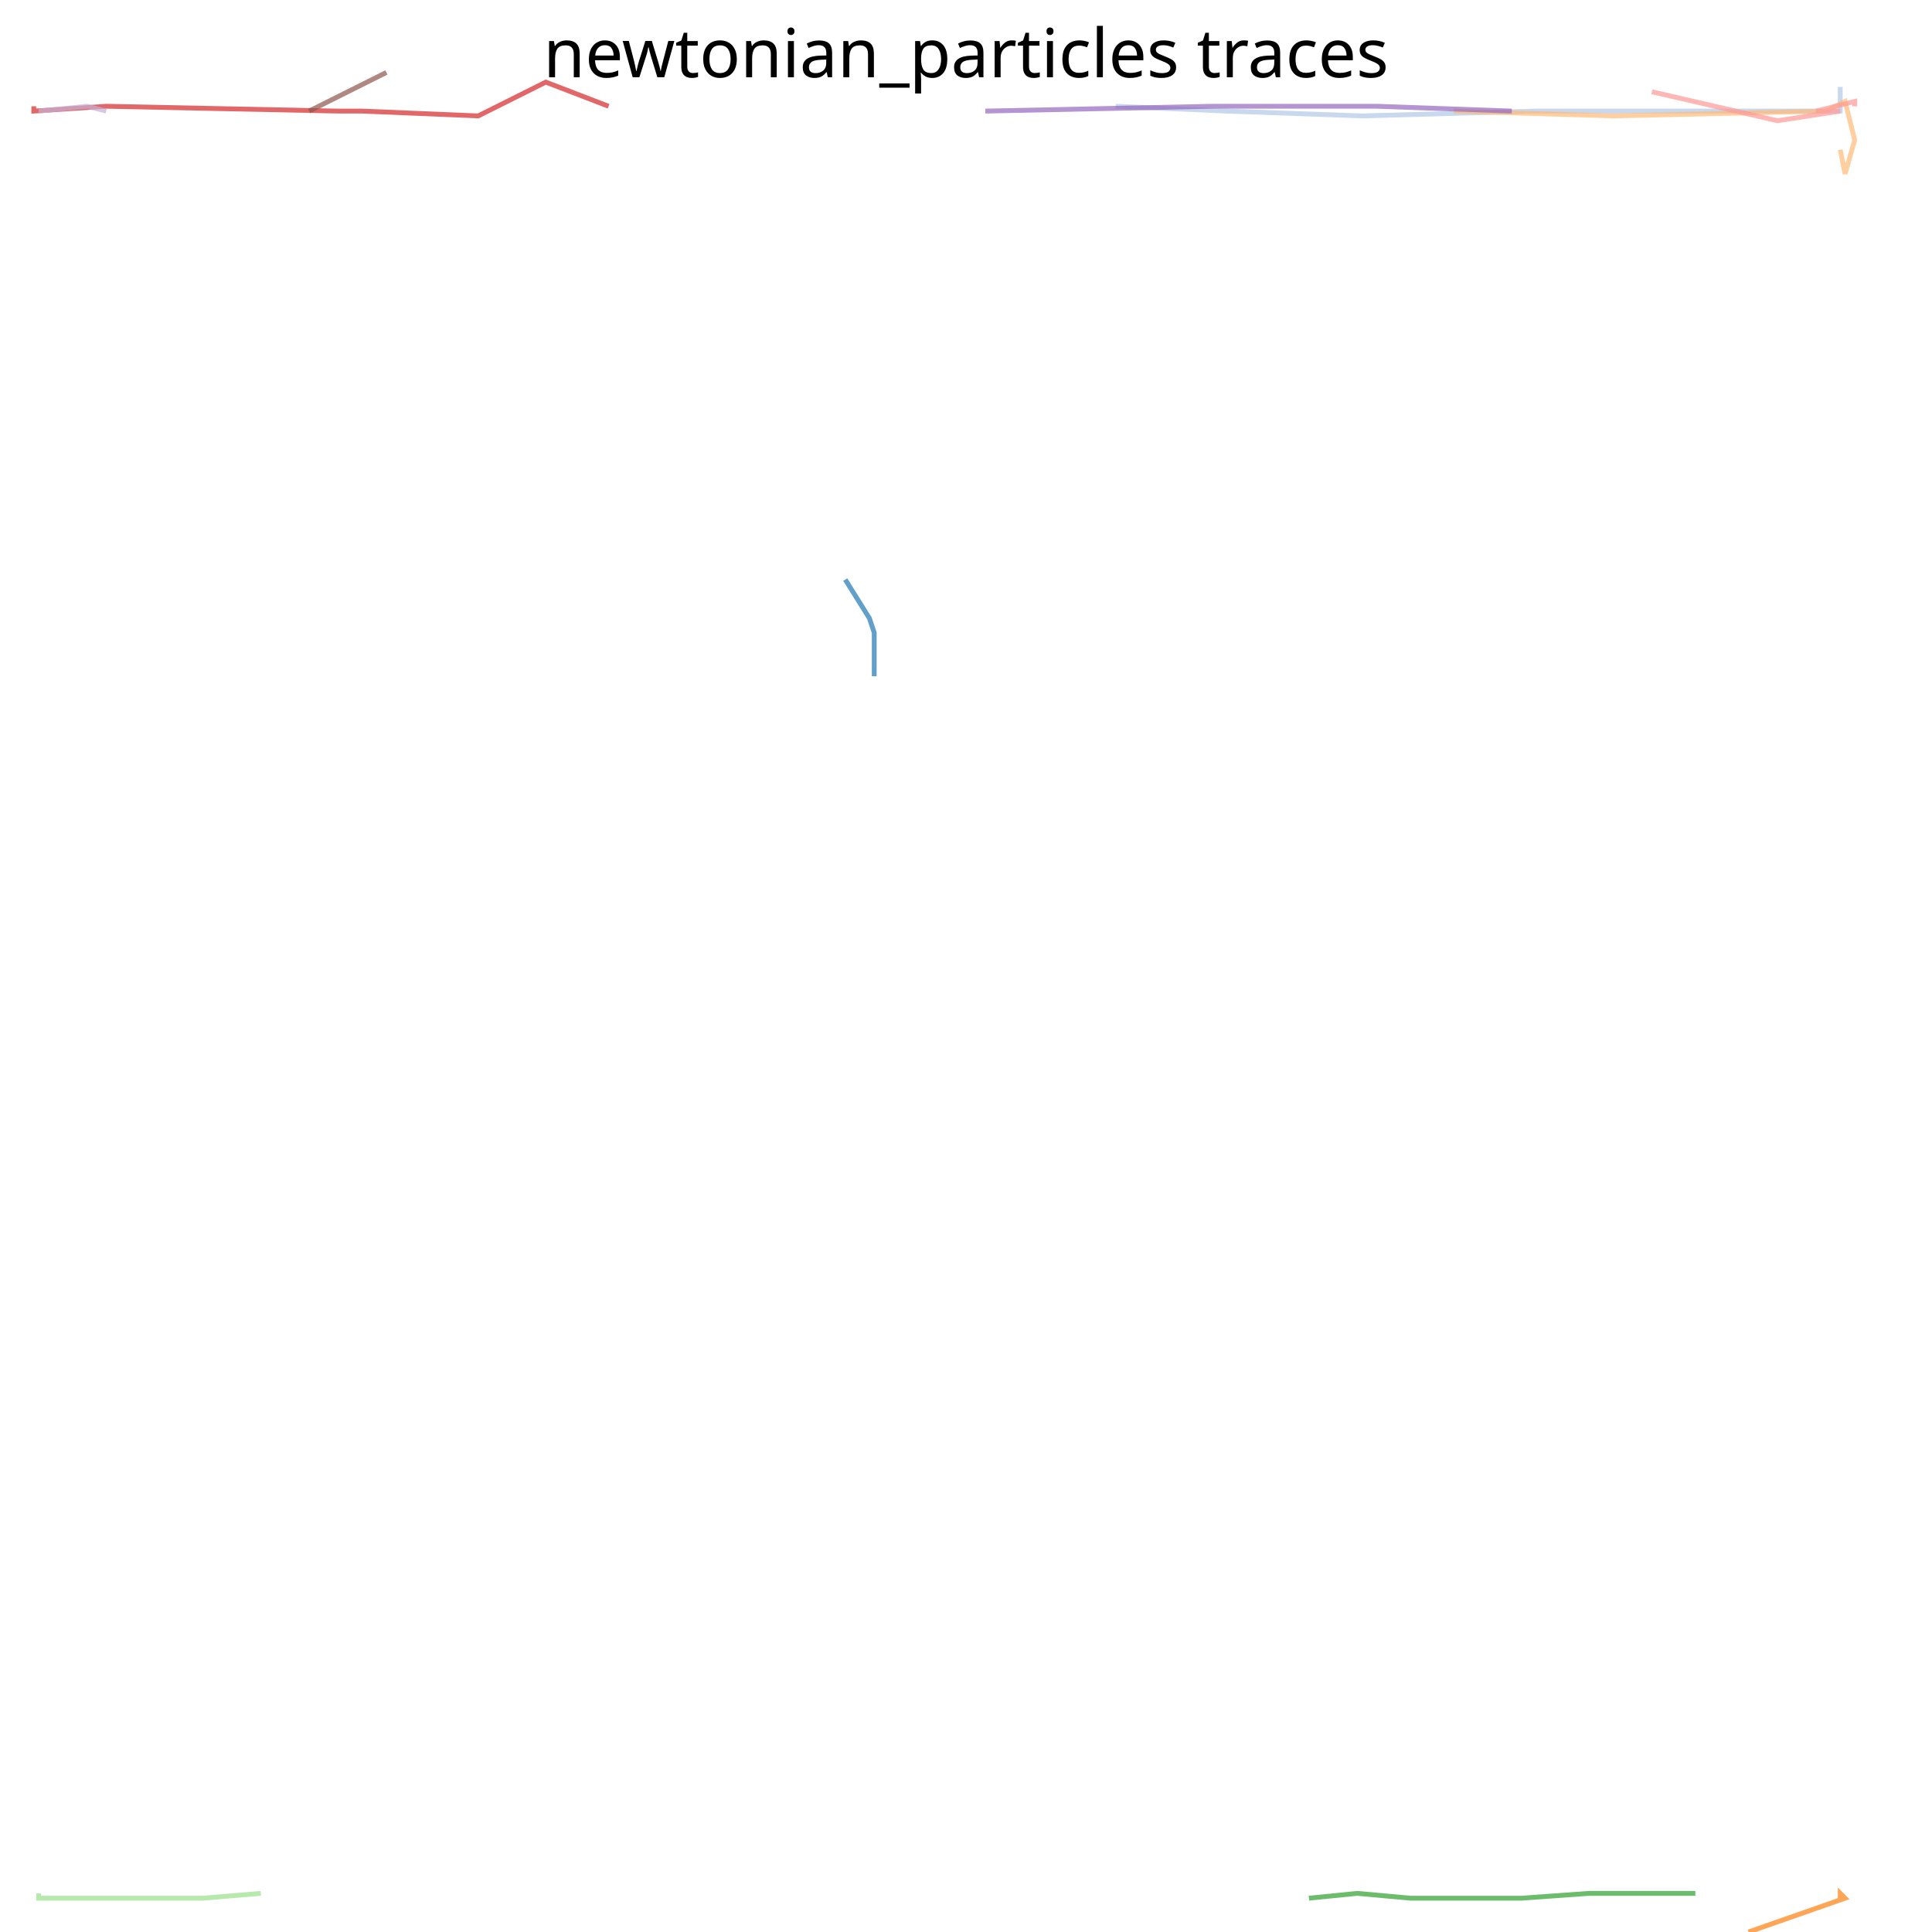
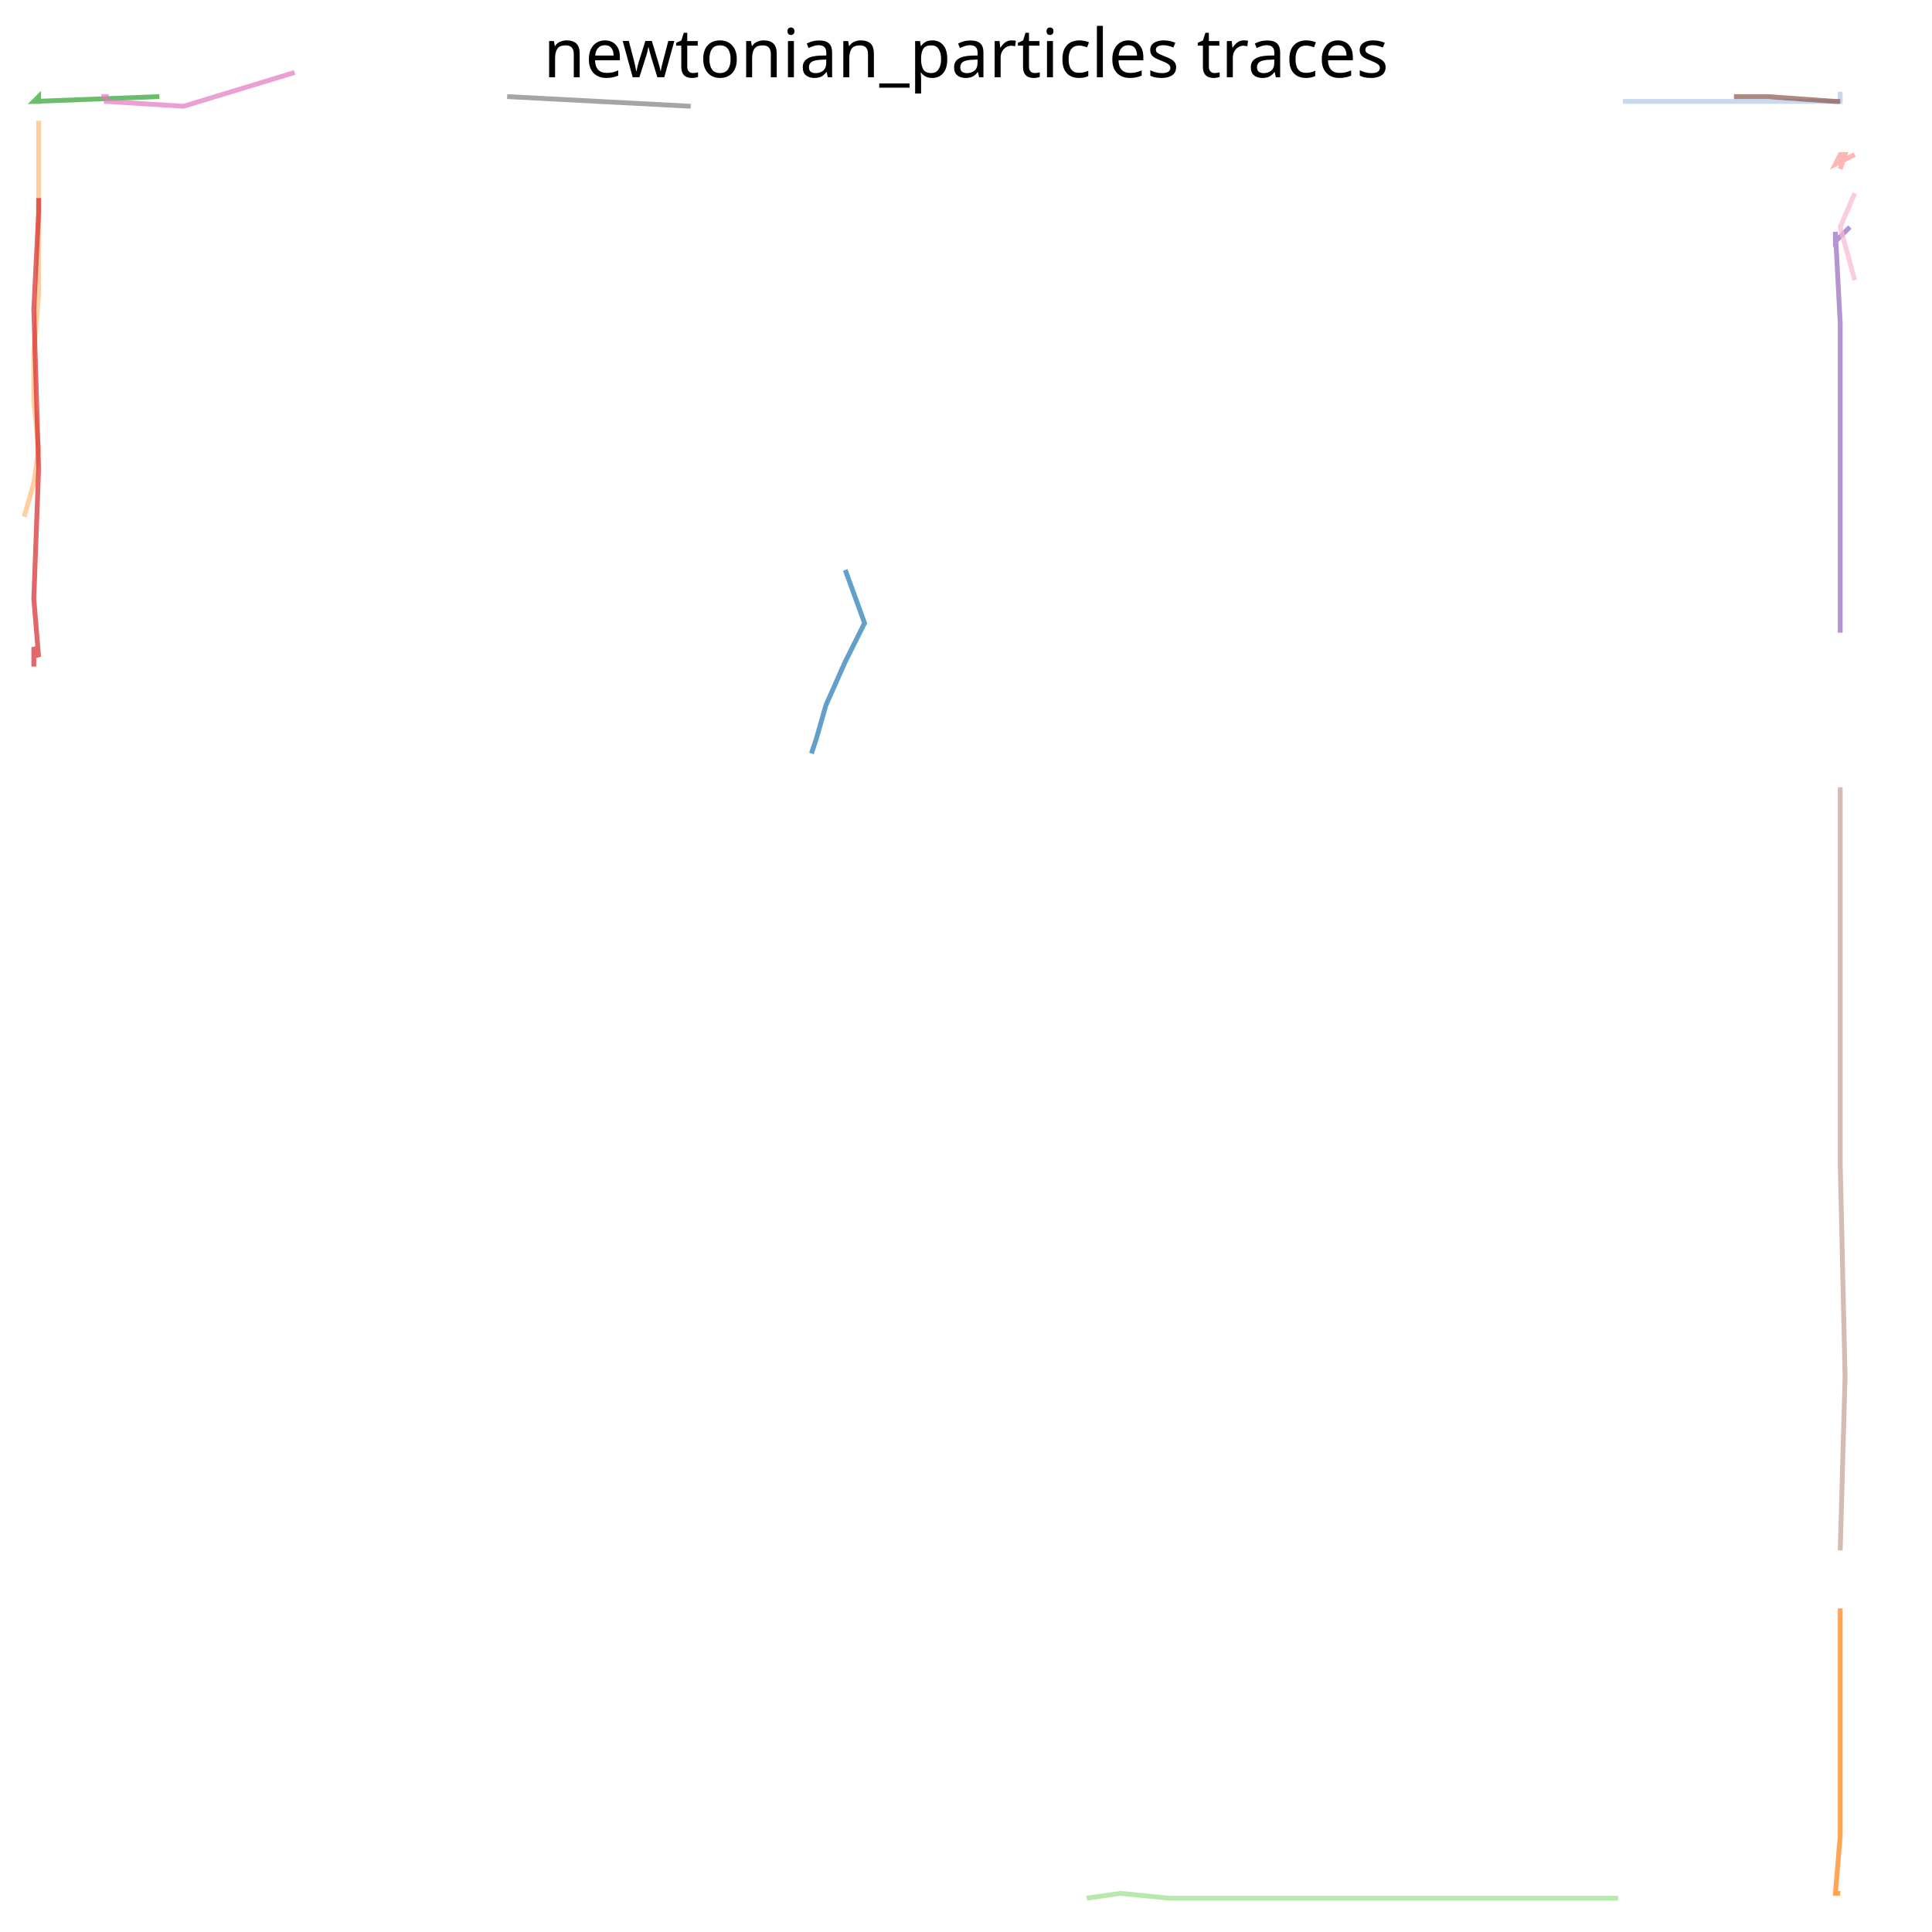
<svg xmlns="http://www.w3.org/2000/svg" width="400" height="400" viewBox="0 0 400 400">
  <rect width="400" height="400" fill="white" />
  <text x="200" y="16" text-anchor="middle" font-size="14" font-family="sans-serif">newtonian_particles traces</text>
-   <polyline points="175,120 180,128 181,131 181,135 181,138 181,140 181,140 181,140 181,140 181,140 181,140" fill="none" stroke="rgb(31,119,180)" stroke-width="1" opacity="0.7" />
-   <polyline points="231,22 254,23 282,24 318,23 350,23 381,23 381,23 381,18 381,18 381,18" fill="none" stroke="rgb(175,199,232)" stroke-width="1" opacity="0.7" />
-   <polyline points="362,400 382,393 381,392 381,392 381,392 381,392 381,392 381,393 381,393 381,393" fill="none" stroke="rgb(255,127,14)" stroke-width="1" opacity="0.7" />
-   <polyline points="301,23 334,24 378,23 382,21 384,29 382,36 381,31 381,31 381,31" fill="none" stroke="rgb(255,187,120)" stroke-width="1" opacity="0.7" />
-   <polyline points="271,393 281,392 292,393 303,393 315,393 329,392 351,392 351,392 351,392" fill="none" stroke="rgb(44,160,44)" stroke-width="1" opacity="0.7" />
-   <polyline points="54,392 42,393 22,393 8,393 8,392 8,392 8,392 8,392" fill="none" stroke="rgb(152,223,138)" stroke-width="1" opacity="0.7" />
-   <polyline points="126,22 113,17 99,24 75,23 70,23 22,22 7,23 7,22" fill="none" stroke="rgb(214,39,40)" stroke-width="1" opacity="0.7" />
-   <polyline points="342,19 368,25 381,23 376,23 384,21 384,22 384,22" fill="none" stroke="rgb(255,152,150)" stroke-width="1" opacity="0.7" />
-   <polyline points="204,23 251,22 285,22 313,23" fill="none" stroke="rgb(148,103,189)" stroke-width="1" opacity="0.7" />
-   <polyline points="8,23 18,22 22,23" fill="none" stroke="rgb(197,176,213)" stroke-width="1" opacity="0.7" />
-   <polyline points="80,15 64,23" fill="none" stroke="rgb(140,86,75)" stroke-width="1" opacity="0.7" />
+   <polyline points="175,118 179,129 175,137 171,146 169,153 168,156 168,156 168,156 168,156 168,156 168,156 168,156 168,156" fill="none" stroke="rgb(31,119,180)" stroke-width="1" opacity="0.7" />
+   <polyline points="336,21 373,21 380,21 381,21 381,20 381,19 381,21 381,21 381,21 381,21 381,21 381,21" fill="none" stroke="rgb(175,199,232)" stroke-width="1" opacity="0.7" />
+   <polyline points="381,333 381,380 380,392 381,392 380,392 380,392 381,392 381,392 381,392 381,392 381,392 381,392" fill="none" stroke="rgb(255,127,14)" stroke-width="1" opacity="0.7" />
+   <polyline points="5,107 7,100 8,93 7,83 7,73 8,61 8,32 8,25 8,25 8,25 8,25 8,25" fill="none" stroke="rgb(255,187,120)" stroke-width="1" opacity="0.7" />
+   <polyline points="33,20 7,21 8,20 8,21 8,21 7,21 7,21 7,21 7,21 7,21" fill="none" stroke="rgb(44,160,44)" stroke-width="1" opacity="0.7" />
+   <polyline points="225,393 232,392 242,393 250,393 258,393 276,393 318,393 335,393 335,393" fill="none" stroke="rgb(152,223,138)" stroke-width="1" opacity="0.7" />
+   <polyline points="7,138 7,134 8,136 7,124 8,97 7,64 8,44 8,41" fill="none" stroke="rgb(214,39,40)" stroke-width="1" opacity="0.7" />
+   <polyline points="381,35 382,32 381,32 380,34 381,32 380,34 384,32" fill="none" stroke="rgb(255,152,150)" stroke-width="1" opacity="0.7" />
+   <polyline points="381,131 381,124 381,92 381,67 380,48 380,50 383,47" fill="none" stroke="rgb(148,103,189)" stroke-width="1" opacity="0.7" />
+   <polyline points="8,392 8,392 8,392 8,392 8,392 8,392" fill="none" stroke="rgb(197,176,213)" stroke-width="1" opacity="0.7" />
+   <polyline points="359,20 366,20 380,21 381,21 381,21 381,21" fill="none" stroke="rgb(140,86,75)" stroke-width="1" opacity="0.7" />
+   <polyline points="381,163 381,172 381,198 381,241 382,285 381,321" fill="none" stroke="rgb(196,156,148)" stroke-width="1" opacity="0.7" />
+   <polyline points="61,15 38,22 22,21 22,20 21,20" fill="none" stroke="rgb(227,119,194)" stroke-width="1" opacity="0.7" />
+   <polyline points="384,40 381,47 384,58" fill="none" stroke="rgb(247,182,210)" stroke-width="1" opacity="0.7" />
+   <polyline points="143,22 105,20" fill="none" stroke="rgb(127,127,127)" stroke-width="1" opacity="0.7" />
</svg>
